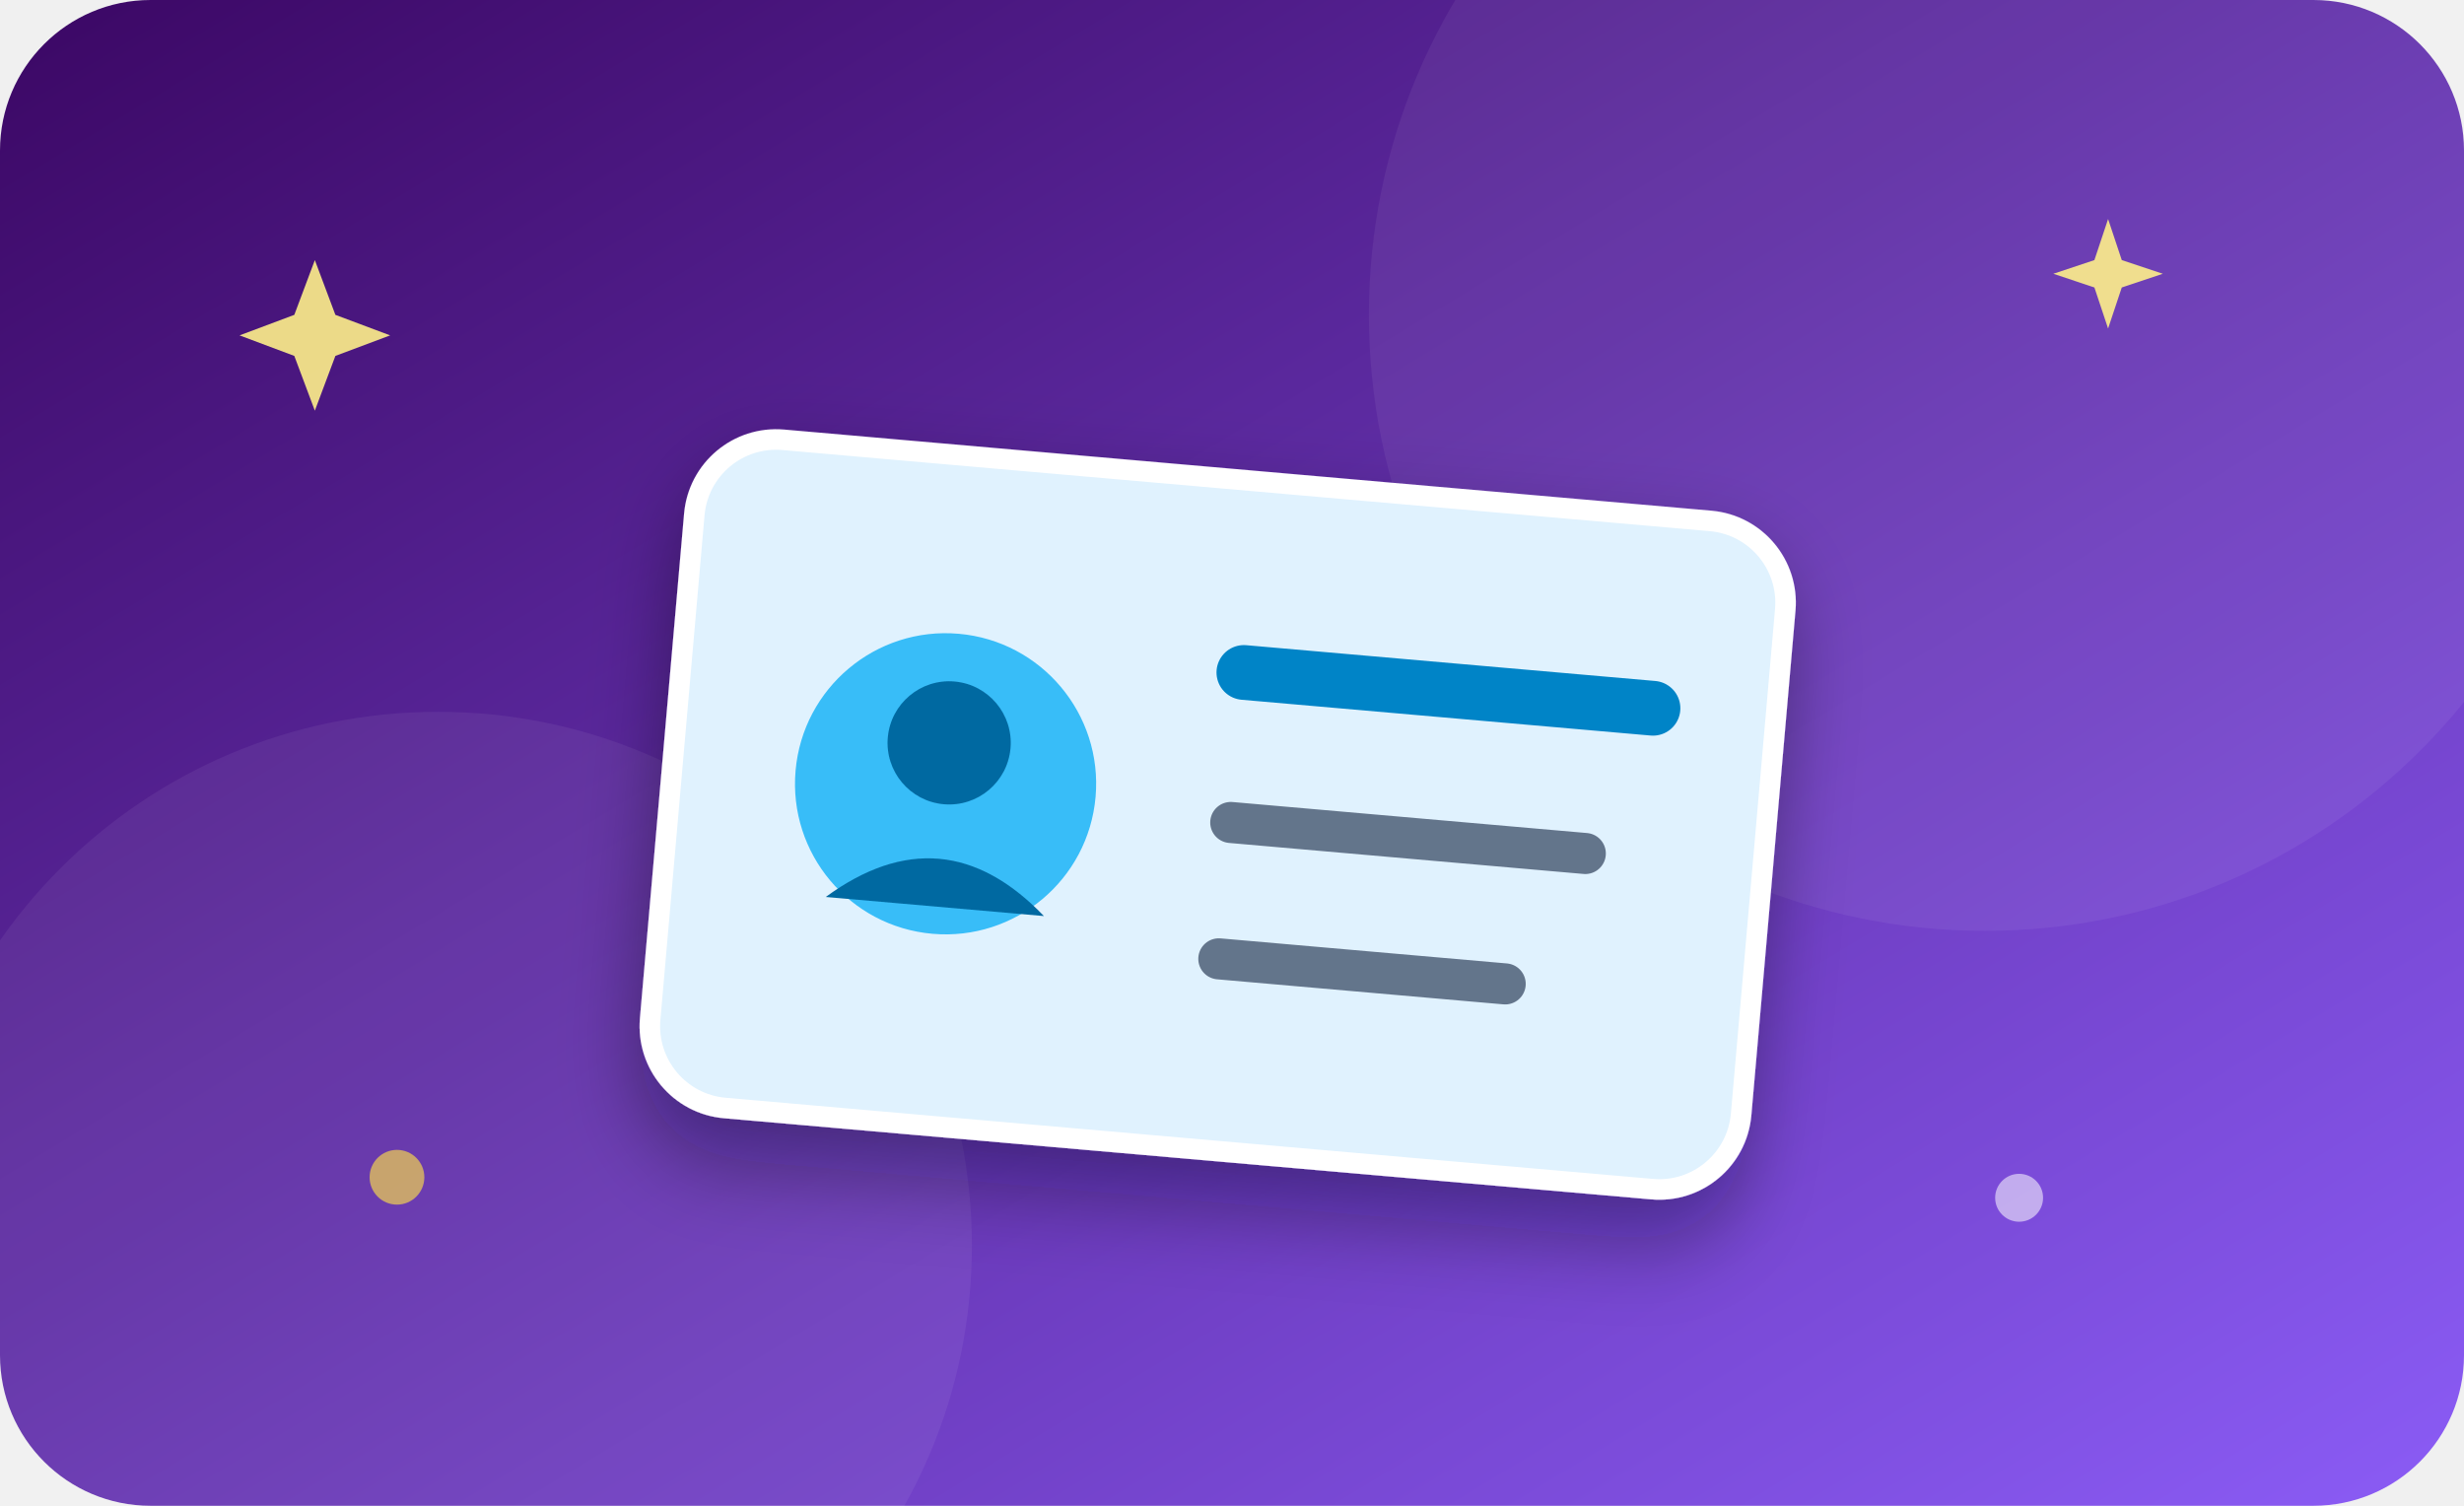
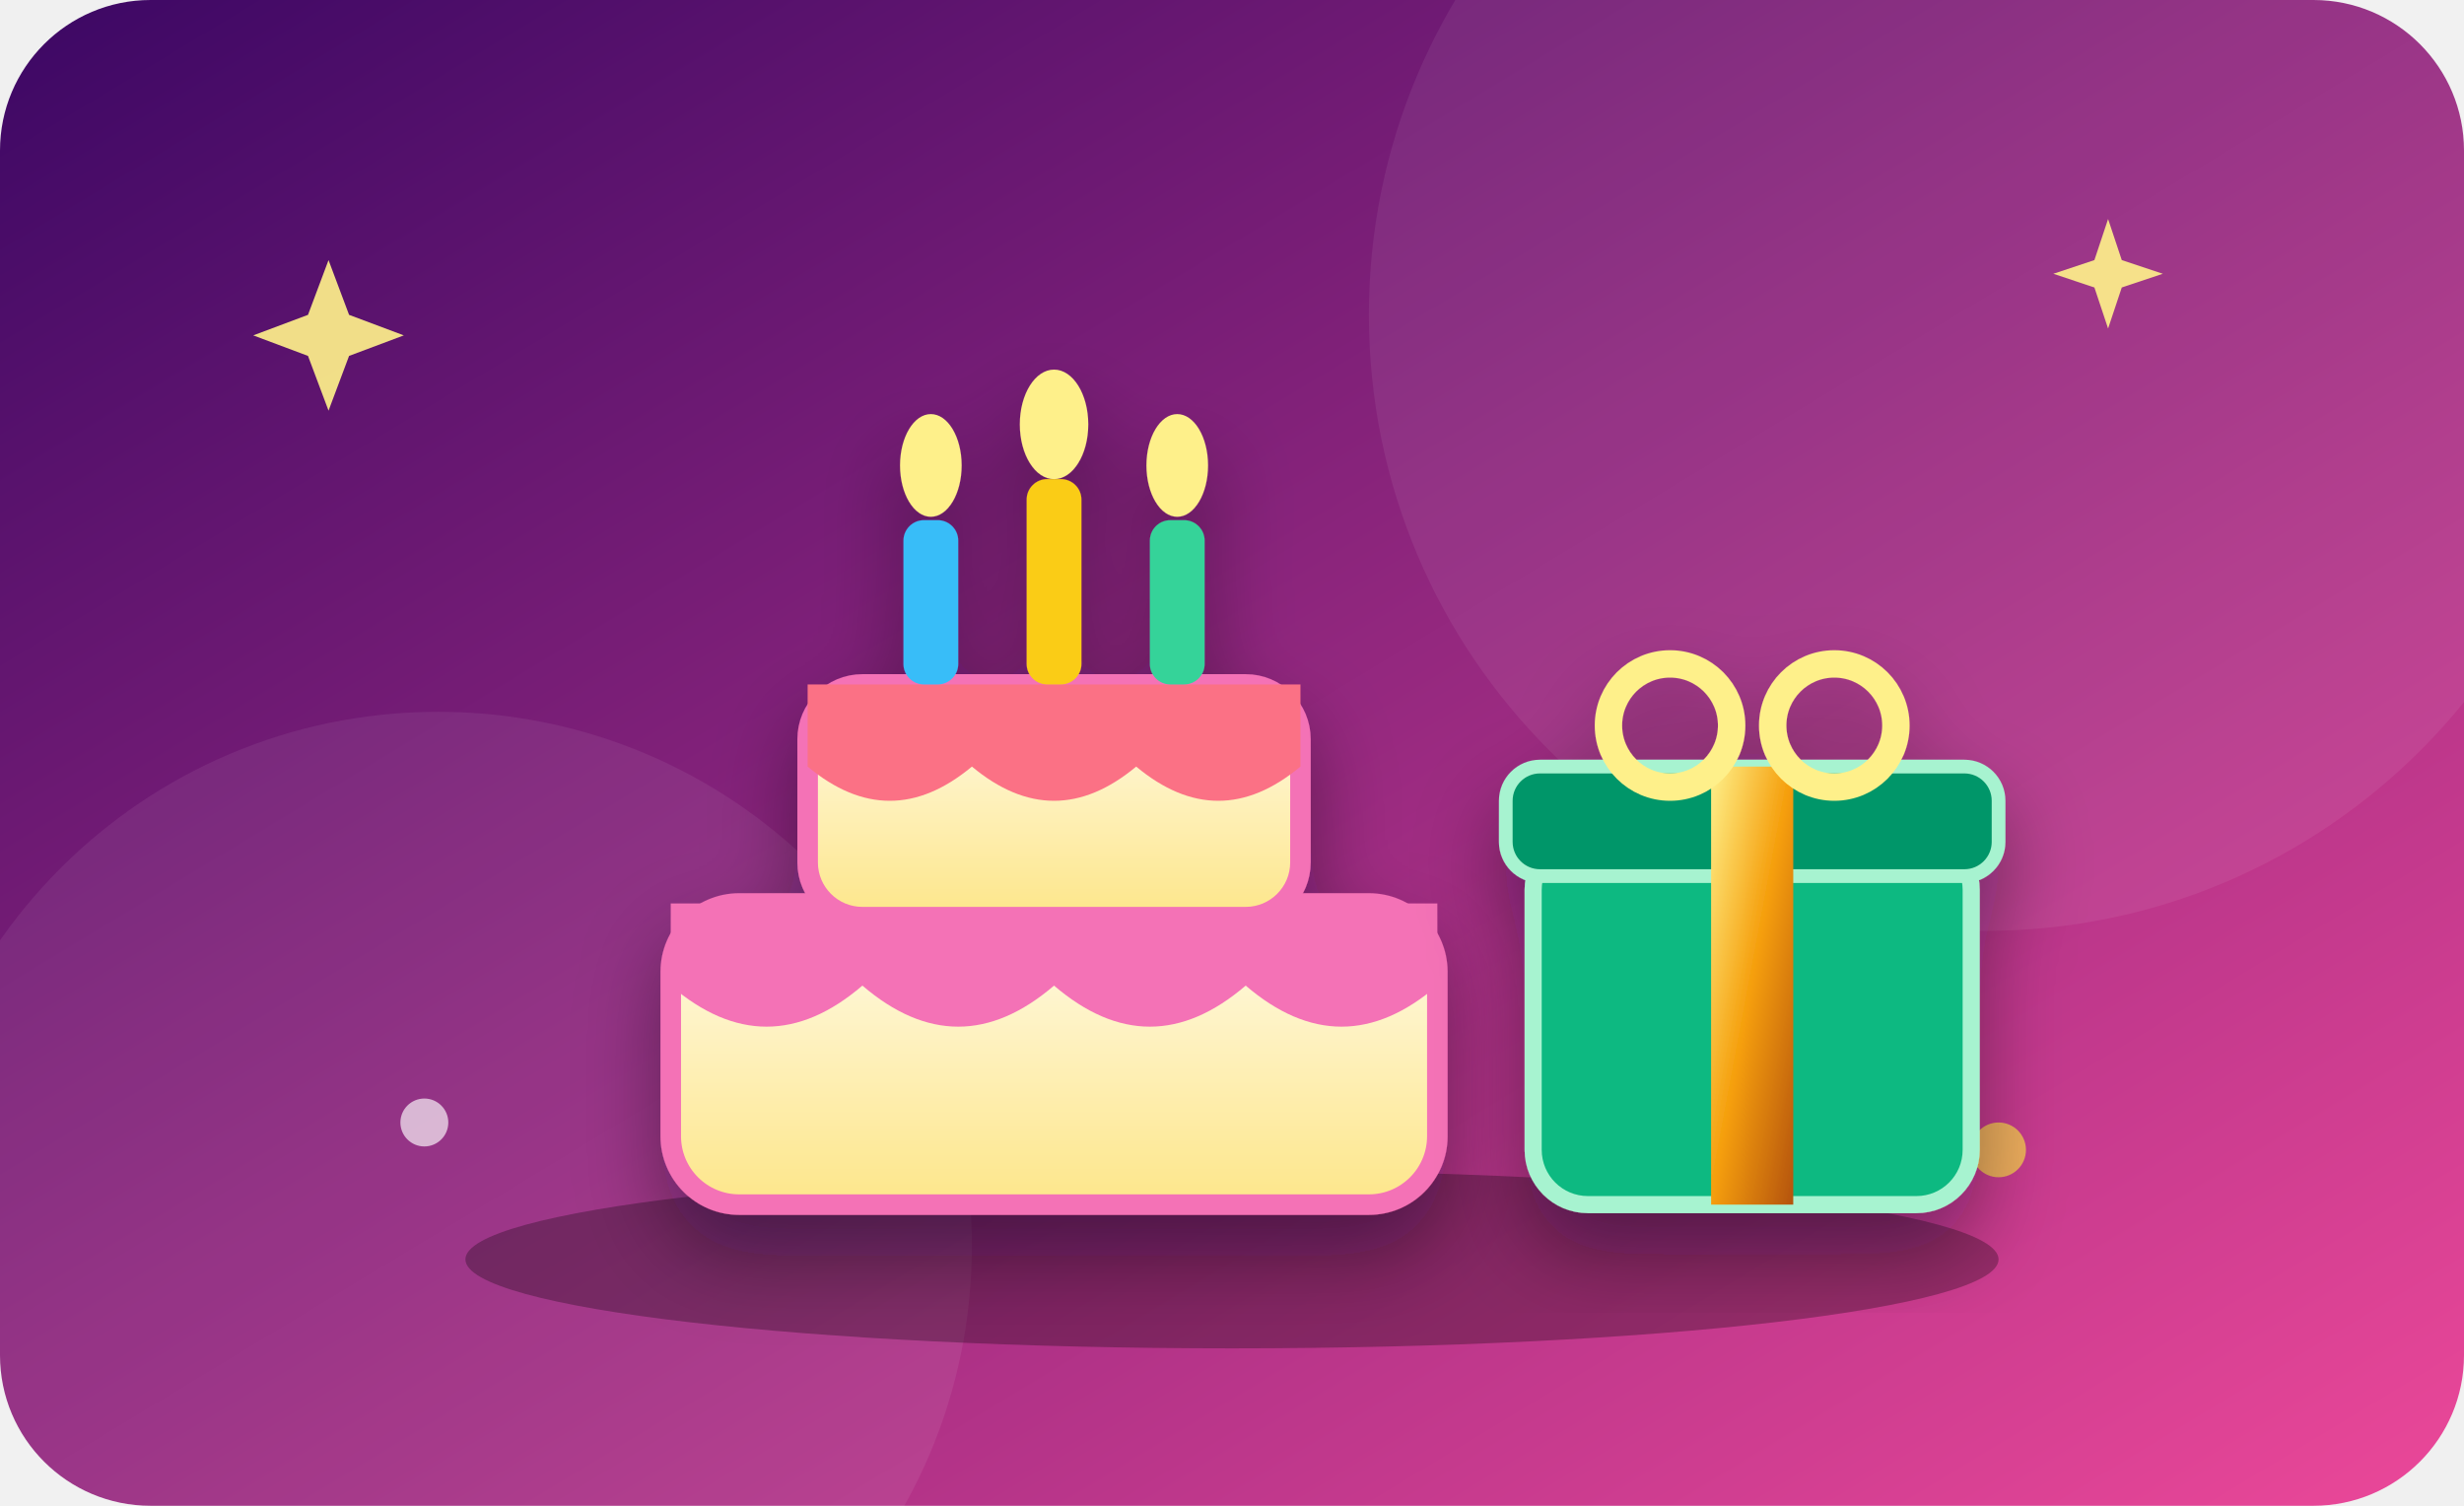
<svg xmlns="http://www.w3.org/2000/svg" viewBox="0 0 360 220" width="360" height="220">
  <defs>
    <filter id="sh" x="-20%" y="-20%" width="140%" height="140%">
      <feDropShadow dx="0" dy="6" stdDeviation="6" flood-color="#090D16" flood-opacity="0.38" />
    </filter>
+     <linearGradient id="violetBg" x1="0" y1="0" x2="1" y2="1">
+       <stop offset="0%" stop-color="#3B0764" />
+       <stop offset="100%" stop-color="#EC4899" />
+     </linearGradient>
    <linearGradient id="goldG" x1="0" y1="0" x2="1" y2="1">
      <stop offset="0%" stop-color="#FEF08A" />
-       <stop offset="45%" stop-color="#F59E0B" />
+       <stop offset="50%" stop-color="#F59E0B" />
      <stop offset="100%" stop-color="#B45309" />
    </linearGradient>
-     <linearGradient id="cashG" x1="0" y1="0" x2="1" y2="1">
-       <stop offset="0%" stop-color="#6EE7B7" />
-       <stop offset="100%" stop-color="#059669" />
-     </linearGradient>
-     <linearGradient id="silverG" x1="0" y1="0" x2="0" y2="1">
-       <stop offset="0%" stop-color="#F8FAFC" />
-       <stop offset="55%" stop-color="#CBD5E1" />
-       <stop offset="100%" stop-color="#64748B" />
-     </linearGradient>
-     <linearGradient id="redG" x1="0" y1="0" x2="1" y2="1">
-       <stop offset="0%" stop-color="#FCA5A5" />
-       <stop offset="50%" stop-color="#EF4444" />
-       <stop offset="100%" stop-color="#991B1B" />
-     </linearGradient>
-     <linearGradient id="skyBlue" x1="0" y1="0" x2="1" y2="1">
-       <stop offset="0%" stop-color="#1E3A8A" />
-       <stop offset="100%" stop-color="#0EA5E9" />
-     </linearGradient>
-     <linearGradient id="warmDawn" x1="0" y1="0" x2="1" y2="1">
-       <stop offset="0%" stop-color="#7C2D12" />
-       <stop offset="100%" stop-color="#F97316" />
-     </linearGradient>
-     <linearGradient id="emeraldBg" x1="0" y1="0" x2="1" y2="1">
-       <stop offset="0%" stop-color="#064E3B" />
-       <stop offset="100%" stop-color="#10B981" />
-     </linearGradient>
-     <linearGradient id="violetBg" x1="0" y1="0" x2="1" y2="1">
-       <stop offset="0%" stop-color="#3B0764" />
-       <stop offset="100%" stop-color="#8B5CF6" />
-     </linearGradient>
-     <linearGradient id="stormBg" x1="0" y1="0" x2="1" y2="1">
-       <stop offset="0%" stop-color="#0F172A" />
-       <stop offset="100%" stop-color="#334155" />
-     </linearGradient>
-     <linearGradient id="crimsonBg" x1="0" y1="0" x2="1" y2="1">
-       <stop offset="0%" stop-color="#450A0A" />
-       <stop offset="100%" stop-color="#DC2626" />
+     <linearGradient id="cakeG" x1="0" y1="0" x2="0" y2="1">
+       <stop offset="0%" stop-color="#FFFBEB" />
+       <stop offset="100%" stop-color="#FDE68A" />
    </linearGradient>
  </defs>
  <rect width="360" height="220" rx="22" fill="url(#violetBg)" />
-   <circle cx="290" cy="46" r="90" fill="#FFFFFF" opacity="0.06" />
-   <circle cx="64" cy="182" r="78" fill="#FFFFFF" opacity="0.06" />
-   <g fill="#FEF08A" opacity="0.9">
-     <path d="M46 38 L49 46 L57 49 L49 52 L46 60 L43 52 L35 49 L43 46 Z" />
+   <circle cx="290" cy="46" r="90" fill="#FFFFFF" opacity="0.07" />
+   <circle cx="64" cy="182" r="78" fill="#FFFFFF" opacity="0.07" />
+   <g fill="#FEF08A" opacity="0.92">
+     <path d="M48 38 L51 46 L59 49 L51 52 L48 60 L45 52 L37 49 L45 46 Z" />
    <path d="M308 32 L310 38 L316 40 L310 42 L308 48 L306 42 L300 40 L306 38 Z" />
-     <circle cx="295" cy="175" r="3.5" fill="#FFFFFF" opacity="0.6" />
-     <circle cx="58" cy="172" r="4" fill="#FDE047" opacity="0.7" />
+     <circle cx="292" cy="168" r="4" fill="#FDE047" opacity="0.75" />
+     <circle cx="62" cy="164" r="3.5" fill="#FFFFFF" opacity="0.7" />
  </g>
-   <g transform="translate(178,118) rotate(5)" filter="url(#sh)">
-     <rect x="-80" y="-48" width="160" height="98" rx="12" fill="#E0F2FE" stroke="#FFFFFF" stroke-width="3" />
-     <circle cx="-40" cy="0" r="22" fill="#38BDF8" />
-     <circle cx="-40" cy="-6" r="9" fill="#0369A1" />
-     <path d="M-56 18 Q-40 4 -24 18 Z" fill="#0369A1" />
-     <line x1="2" y1="-20" x2="62" y2="-20" stroke="#0284C7" stroke-width="8" stroke-linecap="round" />
-     <line x1="2" y1="2" x2="54" y2="2" stroke="#64748B" stroke-width="6" stroke-linecap="round" />
-     <line x1="2" y1="22" x2="44" y2="22" stroke="#64748B" stroke-width="6" stroke-linecap="round" />
+   <ellipse cx="180" cy="184" rx="112" ry="13" fill="#000" opacity="0.28" />
+   <g transform="translate(154,126)" filter="url(#sh)">
+     <rect x="-56" y="6" width="112" height="44" rx="10" fill="url(#cakeG)" stroke="#F472B6" stroke-width="3" />
+     <path d="M-56 18 Q-42 30 -28 18 Q-14 30 0 18 Q14 30 28 18 Q42 30 56 18 V6 H-56 Z" fill="#F472B6" />
+     <rect x="-36" y="-26" width="72" height="34" rx="8" fill="url(#cakeG)" stroke="#F472B6" stroke-width="3" />
+     <path d="M-36 -14 Q-24 -4 -12 -14 Q0 -4 12 -14 Q24 -4 36 -14 V-26 H-36 Z" fill="#FB7185" />
+     <rect x="-22" y="-50" width="8" height="24" rx="3" fill="#38BDF8" />
+     <rect x="-4" y="-56" width="8" height="30" rx="3" fill="#FACC15" />
+     <rect x="14" y="-50" width="8" height="24" rx="3" fill="#34D399" />
+     <ellipse cx="-18" cy="-58" rx="4.5" ry="7.5" fill="#FEF08A" />
+     <ellipse cx="0" cy="-64" rx="5" ry="8" fill="#FEF08A" />
+     <ellipse cx="18" cy="-58" rx="4.5" ry="7.5" fill="#FEF08A" />
+   </g>
+   <g transform="translate(256,144)" filter="url(#sh)">
+     <rect x="-32" y="-22" width="64" height="54" rx="8" fill="#10B981" stroke="#A7F3D0" stroke-width="2.5" />
+     <rect x="-36" y="-32" width="72" height="16" rx="5" fill="#059669" stroke="#A7F3D0" stroke-width="2" />
+     <rect x="-6" y="-32" width="12" height="64" fill="url(#goldG)" />
+     <circle cx="-12" cy="-38" r="9" fill="none" stroke="#FEF08A" stroke-width="4" />
+     <circle cx="12" cy="-38" r="9" fill="none" stroke="#FEF08A" stroke-width="4" />
  </g>
</svg>
